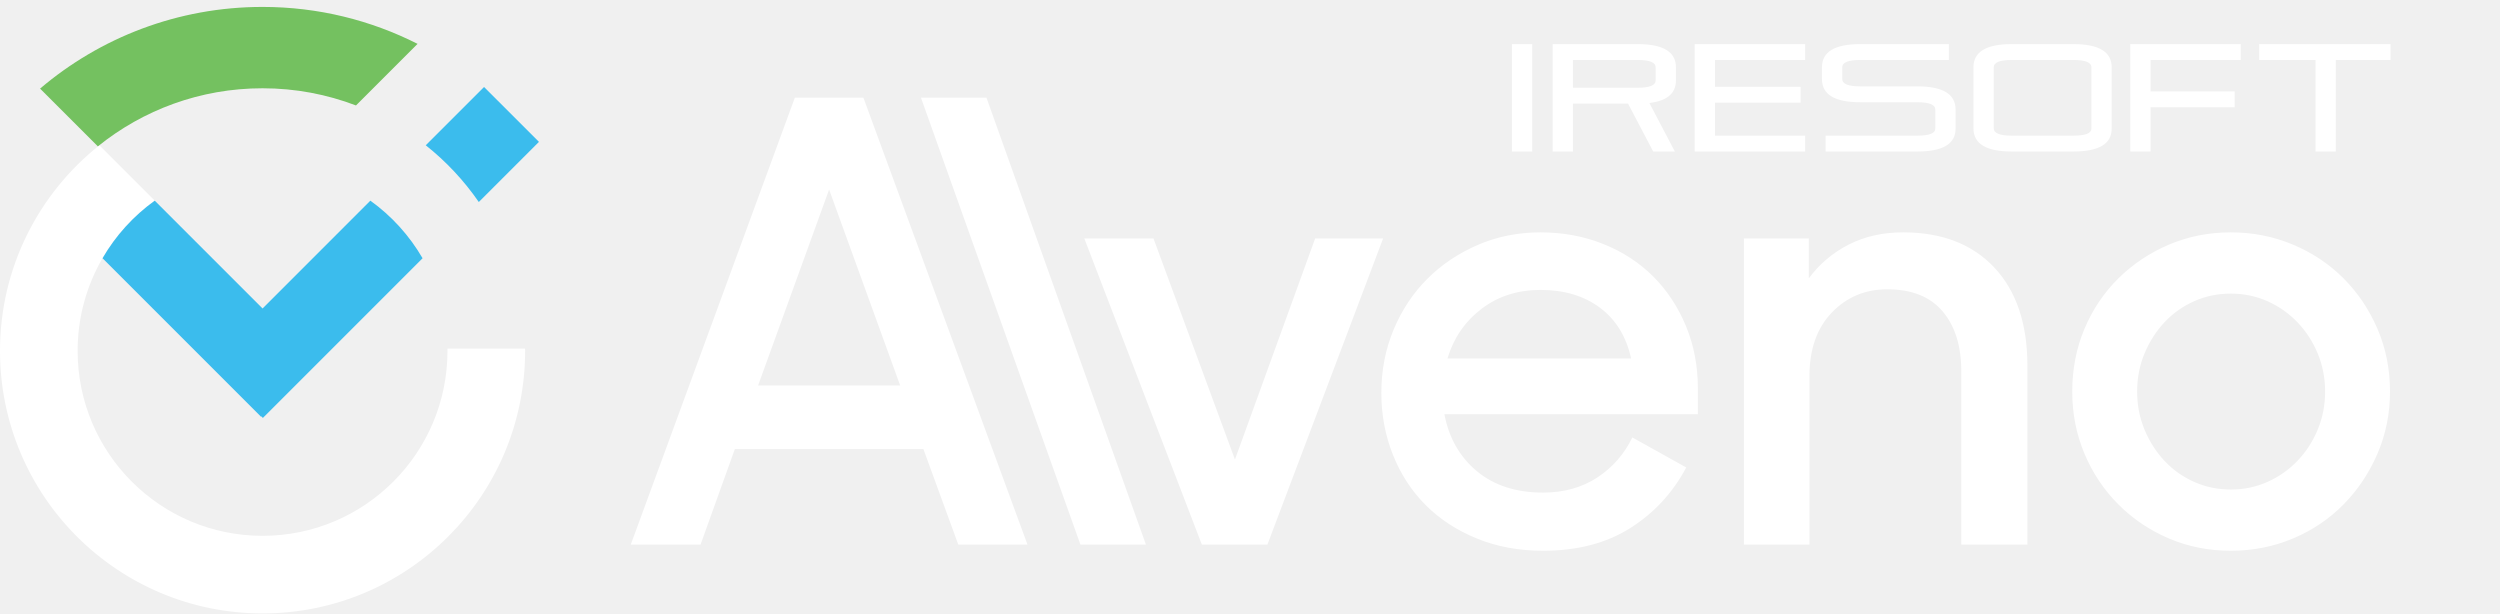
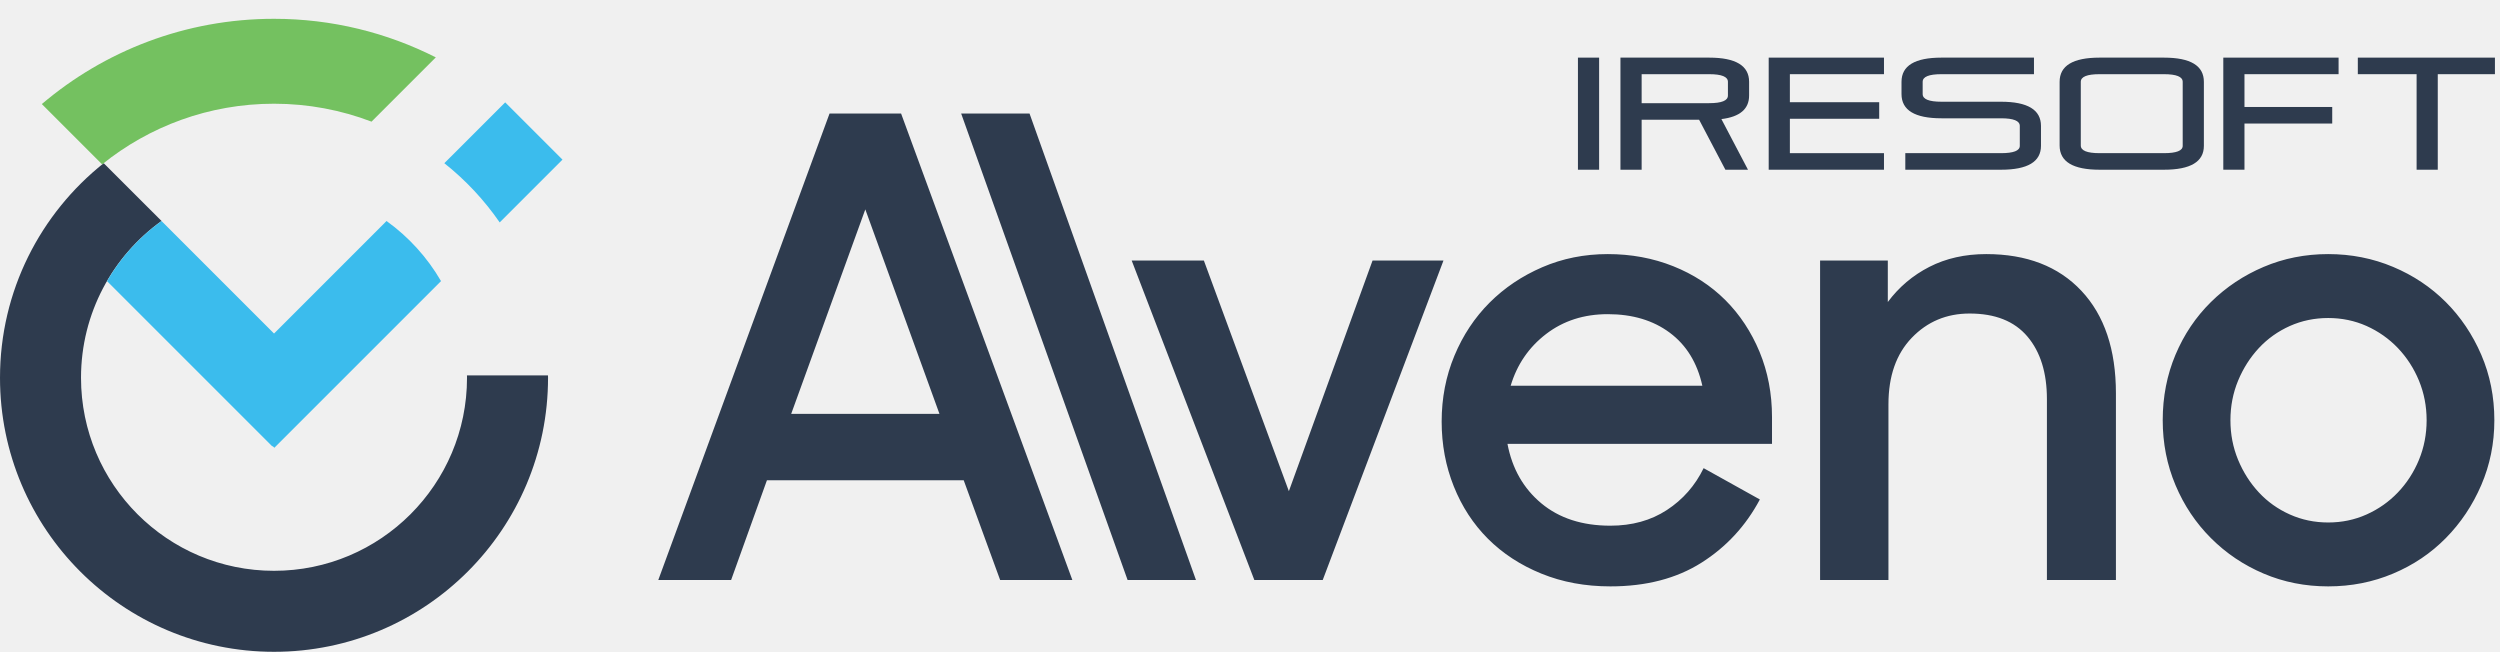
- <svg xmlns="http://www.w3.org/2000/svg" width="100%" height="100%" viewBox="0 0 900 221" version="1.1" xml:space="preserve" xmlnsSerif="http://www.serif.com/" style="fill-rule:evenodd;clip-rule:evenodd;stroke-linejoin:round;stroke-miterlimit:2;">
+ <svg xmlns="http://www.w3.org/2000/svg" width="100%" height="100%" viewBox="0 0 863 225" version="1.1" xml:space="preserve" xmlnsSerif="http://www.serif.com/" style="fill-rule:evenodd;clip-rule:evenodd;stroke-linejoin:round;stroke-miterlimit:2;">
  <g>
-     <rect x="544.292" y="15.879" width="7.308" height="38.667" style="fill:#fff;fill-rule:nonzero;" />
-     <path d="M558.958,54.546l0,-38.667l30.596,0c9.188,0 13.783,2.784 13.783,8.35l0,4.721c0,4.654 -3.183,7.358 -9.558,8.129l9.171,17.467l-7.796,-0l-9.062,-17.246l-19.825,-0l-0,17.246l-7.309,-0Zm7.309,-32.954l-0,9.996l23.287,-0c4.321,-0 6.475,-0.88 6.475,-2.638l0,-4.721c0,-1.758 -2.154,-2.637 -6.475,-2.637l-23.287,-0Z" style="fill:#fff;fill-rule:nonzero;" />
-     <path d="M617.396,36.971l-0,11.862l32.462,0l0,5.713l-39.766,-0l-0,-38.667l39.766,0l0,5.713l-32.462,-0l-0,9.666l30.816,0l0,5.713l-30.816,-0Z" style="fill:#fff;fill-rule:nonzero;" />
-     <path d="M690.229,31.092c9.192,-0 13.783,2.783 13.783,8.35l0,6.866c0,5.492 -4.591,8.238 -13.783,8.238l-33.012,-0l-0,-5.713l33.012,0c4.325,0 6.479,-0.841 6.479,-2.525l0,-6.866c0,-1.759 -2.154,-2.634 -6.479,-2.634l-20.546,0c-9.187,0 -13.779,-2.783 -13.779,-8.35l0,-4.229c0,-5.566 4.592,-8.35 13.779,-8.35l31.917,0l0,5.713l-31.917,-0c-4.316,-0 -6.479,0.879 -6.479,2.637l0,4.229c0,1.754 2.163,2.634 6.479,2.634l20.546,-0Z" style="fill:#fff;fill-rule:nonzero;" />
-     <path d="M710.442,24.229c-0,-5.566 4.595,-8.35 13.787,-8.35l22.188,0c9.196,0 13.787,2.784 13.787,8.35l0,22.079c0,5.492 -4.591,8.238 -13.787,8.238l-22.188,-0c-9.192,-0 -13.787,-2.783 -13.787,-8.35l-0,-21.967Zm35.975,24.604c4.321,0 6.483,-0.841 6.483,-2.525l-0,-22.079c-0,-1.758 -2.162,-2.637 -6.483,-2.637l-22.188,-0c-4.321,-0 -6.483,0.879 -6.483,2.637l-0,21.967c-0,1.758 2.162,2.637 6.483,2.637l22.188,0Z" style="fill:#fff;fill-rule:nonzero;" />
-     <path d="M774.208,38.617l0,15.925l-7.304,-0l0,-38.663l39.767,0l-0,5.713l-32.463,-0l0,11.312l30.267,0l0,5.713l-30.267,-0Z" style="fill:#fff;fill-rule:nonzero;" />
-     <path d="M813.308,15.879l47.292,0l0,5.713l-19.717,-0l0,32.954l-7.3,-0l0,-32.954l-20.275,-0l0,-5.713Z" style="fill:#fff;fill-rule:nonzero;" />
-     <path d="M161.075,125.496c0.004,0.271 0.017,0.546 0.017,0.817c-0,36.77 -29.804,66.583 -66.571,66.583c-36.771,-0 -66.575,-29.813 -66.575,-66.583c-0,-22.284 10.958,-42 27.771,-54.084l-19.95,-19.933c-21.784,17.325 -35.767,44.029 -35.767,74.017c-0,52.208 42.312,94.52 94.521,94.52c52.196,0 94.521,-42.312 94.521,-94.52c-0,-0.271 -0.021,-0.546 -0.021,-0.817l-27.946,-0Zm125.067,-90.329l-59.071,160.895l25.121,0l12.35,-34.387l67.883,0l12.562,34.387l24.909,0l-59.071,-160.895l-24.683,-0Zm-13.225,103.591l25.562,-70.529l25.575,70.529l-51.137,0Zm58.625,-103.591l57.408,160.895l23.583,0l-57.404,-160.895l-23.587,-0Zm141.908,50.691l-28.871,79.571l-29.321,-79.571l-24.9,0l42.313,110.204l23.591,0l41.655,-110.204l-24.467,0Zm121.696,13.663c-4.996,-4.988 -10.988,-8.888 -17.963,-11.684c-6.987,-2.787 -14.512,-4.187 -22.591,-4.187c-8.088,0 -15.617,1.512 -22.596,4.525c-6.984,3.013 -13.042,7.088 -18.183,12.225c-5.146,5.154 -9.184,11.242 -12.126,18.3c-2.937,7.05 -4.404,14.625 -4.404,22.704c0,7.933 1.392,15.388 4.188,22.367c2.792,6.983 6.721,13.008 11.787,18.075c5.075,5.071 11.209,9.079 18.404,12.012c7.205,2.942 15.138,4.413 23.809,4.413c12.346,-0 22.817,-2.721 31.412,-8.159c8.592,-5.433 15.313,-12.708 20.163,-21.82l-19.396,-10.805c-2.938,6.03 -7.158,10.838 -12.671,14.442c-5.512,3.604 -12.012,5.404 -19.508,5.404c-9.7,0 -17.629,-2.575 -23.809,-7.716c-6.166,-5.142 -10.062,-11.975 -11.675,-20.5l91.246,-0l0,-9.255c0,-8.083 -1.429,-15.574 -4.291,-22.491c-2.871,-6.9 -6.8,-12.85 -11.796,-17.85Zm-74.054,29.537c2.195,-7.345 6.279,-13.3 12.229,-17.854c5.95,-4.554 13.037,-6.833 21.271,-6.833c8.516,-0 15.645,2.133 21.375,6.396c5.729,4.258 9.479,10.354 11.241,18.291l-66.116,0Zm164.033,-45.408c-7.35,0 -13.887,1.479 -19.621,4.413c-5.729,2.937 -10.504,6.983 -14.325,12.12l0,-14.325l-23.362,0l-0,110.204l23.583,0l-0,-60.612c-0,-9.7 2.679,-17.333 8.042,-22.921c5.362,-5.583 12.021,-8.379 19.945,-8.379c8.821,0 15.471,2.642 19.955,7.942c4.479,5.279 6.721,12.491 6.721,21.595l-0,62.375l23.804,0l-0,-64.358c-0,-15.129 -3.971,-26.925 -11.904,-35.379c-7.934,-8.446 -18.884,-12.675 -32.838,-12.675Zm158.521,16.533c-5.142,-5.137 -11.2,-9.183 -18.179,-12.12c-6.984,-2.934 -14.442,-4.413 -22.375,-4.413c-7.938,0 -15.359,1.479 -22.263,4.413c-6.904,2.937 -12.971,6.983 -18.179,12.12c-5.221,5.146 -9.3,11.209 -12.238,18.184c-2.941,6.983 -4.404,14.516 -4.404,22.6c0,7.933 1.463,15.387 4.404,22.366c2.938,6.984 7.017,13.079 12.238,18.292c5.208,5.217 11.275,9.3 18.179,12.233c6.904,2.942 14.325,4.413 22.263,4.413c7.933,-0 15.391,-1.471 22.375,-4.413c6.979,-2.933 13.037,-7.016 18.179,-12.233c5.146,-5.213 9.225,-11.308 12.237,-18.292c3.009,-6.979 4.517,-14.433 4.517,-22.366c0,-8.084 -1.508,-15.617 -4.517,-22.6c-3.012,-6.975 -7.091,-13.038 -12.237,-18.184Zm-9.254,54.446c-1.763,4.259 -4.184,8.008 -7.271,11.238c-3.092,3.237 -6.696,5.766 -10.804,7.604c-4.117,1.841 -8.525,2.758 -13.225,2.758c-4.704,0 -9.113,-0.917 -13.225,-2.758c-4.113,-1.838 -7.679,-4.367 -10.688,-7.604c-3.016,-3.23 -5.4,-6.979 -7.166,-11.238c-1.767,-4.262 -2.646,-8.821 -2.646,-13.662c-0,-4.85 0.879,-9.409 2.646,-13.675c1.766,-4.255 4.15,-8 7.166,-11.238c3.009,-3.229 6.575,-5.762 10.688,-7.608c4.112,-1.829 8.521,-2.746 13.225,-2.746c4.7,0 9.108,0.917 13.225,2.746c4.108,1.846 7.712,4.379 10.804,7.608c3.087,3.238 5.508,6.983 7.271,11.238c1.758,4.266 2.646,8.825 2.646,13.675c-0,4.841 -0.888,9.4 -2.646,13.662Z" style="fill:#fff;fill-rule:nonzero;" />
-     <path d="M172.367,72.725c-5.321,-7.721 -11.767,-14.6 -19.1,-20.425l20.991,-20.983l19.763,19.754l-21.654,21.654Zm-77.73,77.729l-0.583,-0.575l-0.121,0.113l-57.025,-57.025c4.742,-8.167 11.163,-15.234 18.8,-20.729l38.813,38.816l38.808,-38.816c7.642,5.495 14.059,12.562 18.796,20.729l-57.488,57.487Z" style="fill:#3bbced;fill-rule:nonzero;" />
-     <path d="M128.158,37.963c-10.454,-3.984 -21.787,-6.184 -33.637,-6.184c-22.454,0 -43.079,7.838 -59.288,20.917l-20.804,-20.8c21.592,-18.338 49.546,-29.404 80.092,-29.404c20.083,-0 39.033,4.812 55.808,13.3l-22.171,22.171Z" style="fill:#74c160;fill-rule:nonzero;" />
+     <rect x="544.704" y="19.892" width="7.312" height="38.696" style="fill:#2e3b4e;fill-rule:nonzero;" />
+     <path d="M559.379,58.588l0,-38.696l30.621,-0c9.192,-0 13.792,2.783 13.792,8.354l-0,4.725c-0,4.658 -3.184,7.366 -9.563,8.137l9.175,17.48l-7.8,-0l-9.071,-17.259l-19.837,0l-0,17.259l-7.317,-0Zm7.317,-32.98l-0,10.005l23.304,-0c4.325,-0 6.479,-0.88 6.479,-2.642l0,-4.725c0,-1.759 -2.154,-2.638 -6.479,-2.638l-23.304,0Z" style="fill:#2e3b4e;fill-rule:nonzero;" />
+     <path d="M617.863,41l-0,11.871l32.487,-0l-0,5.717l-39.796,-0l0,-38.696l39.796,-0l-0,5.716l-32.487,0l-0,9.675l30.837,0l0,5.717l-30.837,0Z" style="fill:#2e3b4e;fill-rule:nonzero;" />
+     <path d="M690.75,35.117c9.2,-0 13.796,2.783 13.796,8.354l-0,6.871c-0,5.496 -4.596,8.246 -13.796,8.246l-33.038,-0l0,-5.717l33.038,-0c4.329,-0 6.483,-0.842 6.483,-2.529l0,-6.871c0,-1.758 -2.154,-2.634 -6.483,-2.634l-20.562,0c-9.192,0 -13.788,-2.787 -13.788,-8.358l-0,-4.233c-0,-5.571 4.596,-8.354 13.788,-8.354l31.941,-0l0,5.716l-31.941,0c-4.317,0 -6.484,0.879 -6.484,2.638l0,4.233c0,1.754 2.167,2.638 6.484,2.638l20.562,-0Z" style="fill:#2e3b4e;fill-rule:nonzero;" />
+     <path d="M710.979,28.246c0,-5.571 4.6,-8.354 13.796,-8.354l22.204,-0c9.204,-0 13.8,2.783 13.8,8.354l0,22.096c0,5.496 -4.596,8.246 -13.8,8.246l-22.204,-0c-9.196,-0 -13.796,-2.788 -13.796,-8.359l0,-21.983Zm36,24.625c4.325,-0 6.488,-0.842 6.488,-2.529l-0,-22.096c-0,-1.759 -2.163,-2.638 -6.488,-2.638l-22.204,0c-4.325,0 -6.487,0.879 -6.487,2.638l-0,21.983c-0,1.763 2.162,2.642 6.487,2.642l22.204,-0Z" style="fill:#2e3b4e;fill-rule:nonzero;" />
+     <path d="M774.792,42.646l-0,15.937l-7.309,0l0,-38.691l39.796,-0l0,5.716l-32.487,0l-0,11.321l30.291,0l0,5.717l-30.291,-0Z" style="fill:#2e3b4e;fill-rule:nonzero;" />
+     <path d="M813.921,19.892l47.329,-0l-0,5.716l-19.733,0l-0,32.98l-7.305,-0l0,-32.98l-20.291,0l-0,-5.716Z" style="fill:#2e3b4e;fill-rule:nonzero;" />
+     <path d="M161.196,129.592c0.004,0.27 0.017,0.545 0.017,0.816c-0,36.8 -29.825,66.634 -66.621,66.634c-36.8,-0 -66.625,-29.834 -66.625,-66.634c-0,-22.3 10.966,-42.033 27.791,-54.125l-19.966,-19.95c-21.796,17.342 -35.792,44.063 -35.792,74.075c0,52.246 42.346,94.592 94.592,94.592c52.237,0 94.591,-42.346 94.591,-94.592c0,-0.271 -0.021,-0.546 -0.021,-0.816l-27.966,-0Zm125.162,-90.4l-59.116,161.021l25.141,-0l12.359,-34.417l67.933,-0l12.571,34.417l24.929,-0l-59.117,-161.021l-24.7,-0Zm-13.237,103.671l25.583,-70.584l25.596,70.584l-51.179,-0Zm58.671,-103.671l57.45,161.021l23.604,-0l-57.45,-161.021l-23.604,-0Zm142.016,50.733l-28.891,79.629l-29.346,-79.629l-24.917,0l42.342,110.288l23.612,-0l41.684,-110.288l-24.484,0Zm121.788,13.671c-5,-4.992 -10.996,-8.896 -17.975,-11.692c-6.996,-2.791 -14.525,-4.192 -22.613,-4.192c-8.091,0 -15.625,1.513 -22.612,4.53c-6.988,3.016 -13.05,7.091 -18.196,12.233c-5.15,5.158 -9.192,11.25 -12.133,18.317c-2.942,7.054 -4.409,14.633 -4.409,22.721c0,7.937 1.392,15.395 4.192,22.383c2.792,6.987 6.725,13.016 11.796,18.087c5.079,5.075 11.217,9.088 18.416,12.021c7.213,2.946 15.15,4.417 23.83,4.417c12.354,-0 22.833,-2.725 31.433,-8.167c8.6,-5.437 15.325,-12.716 20.179,-21.837l-19.412,-10.809c-2.938,6.034 -7.163,10.842 -12.68,14.45c-5.516,3.609 -12.02,5.409 -19.52,5.409c-9.709,-0 -17.646,-2.575 -23.83,-7.721c-6.17,-5.146 -10.07,-11.984 -11.683,-20.517l91.317,0l-0,-9.262c-0,-8.088 -1.434,-15.584 -4.296,-22.509c-2.875,-6.904 -6.804,-12.858 -11.804,-17.862Zm-74.113,29.558c2.2,-7.35 6.288,-13.308 12.242,-17.866c5.954,-4.559 13.046,-6.838 21.283,-6.838c8.525,-0 15.659,2.133 21.392,6.4c5.733,4.262 9.488,10.363 11.25,18.304l-66.167,0Zm164.159,-45.442c-7.354,0 -13.896,1.48 -19.634,4.417c-5.737,2.938 -10.512,6.988 -14.337,12.129l-0,-14.333l-23.379,0l-0,110.288l23.6,-0l-0,-60.659c-0,-9.708 2.679,-17.35 8.045,-22.942c5.367,-5.587 12.034,-8.383 19.963,-8.383c8.829,0 15.483,2.642 19.971,7.946c4.479,5.283 6.725,12.504 6.725,21.613l-0,62.425l23.821,-0l-0,-64.409c-0,-15.142 -3.975,-26.946 -11.913,-35.408c-7.937,-8.45 -18.896,-12.684 -32.862,-12.684Zm158.641,16.546c-5.145,-5.141 -11.208,-9.191 -18.191,-12.129c-6.992,-2.937 -14.455,-4.417 -22.396,-4.417c-7.942,0 -15.367,1.48 -22.279,4.417c-6.909,2.938 -12.979,6.988 -18.192,12.129c-5.225,5.15 -9.308,11.217 -12.246,18.196c-2.946,6.992 -4.408,14.529 -4.408,22.621c-0,7.937 1.462,15.396 4.408,22.383c2.938,6.988 7.021,13.088 12.246,18.305c5.213,5.22 11.283,9.308 18.192,12.241c6.912,2.946 14.337,4.417 22.279,4.417c7.941,-0 15.404,-1.471 22.396,-4.417c6.983,-2.933 13.046,-7.021 18.191,-12.241c5.15,-5.217 9.23,-11.317 12.246,-18.305c3.013,-6.987 4.521,-14.446 4.521,-22.383c-0,-8.092 -1.508,-15.629 -4.521,-22.621c-3.016,-6.979 -7.096,-13.046 -12.246,-18.196Zm-9.262,54.488c-1.763,4.262 -4.188,8.012 -7.275,11.246c-3.096,3.241 -6.7,5.77 -10.813,7.608c-4.121,1.846 -8.533,2.762 -13.237,2.762c-4.704,0 -9.117,-0.916 -13.234,-2.762c-4.116,-1.838 -7.683,-4.367 -10.695,-7.608c-3.017,-3.234 -5.404,-6.984 -7.171,-11.246c-1.767,-4.267 -2.65,-8.829 -2.65,-13.671c-0,-4.854 0.883,-9.417 2.65,-13.687c1.767,-4.259 4.154,-8.005 7.171,-11.246c3.012,-3.234 6.579,-5.767 10.695,-7.613c4.117,-1.833 8.53,-2.75 13.234,-2.75c4.704,0 9.116,0.917 13.237,2.75c4.113,1.846 7.717,4.379 10.813,7.613c3.087,3.241 5.512,6.987 7.275,11.246c1.758,4.27 2.65,8.833 2.65,13.687c-0,4.842 -0.892,9.404 -2.65,13.671Z" style="fill:#2e3b4e;fill-rule:nonzero;" />
+     <path d="M172.496,76.779c-5.325,-7.725 -11.775,-14.608 -19.113,-20.442l21.009,-20.995l19.775,19.766l-21.671,21.671Zm-77.788,77.788l-0.583,-0.575l-0.121,0.112l-57.067,-57.067c4.746,-8.175 11.171,-15.245 18.813,-20.745l38.842,38.845l38.837,-38.845c7.65,5.5 14.071,12.57 18.813,20.745l-57.534,57.53Z" style="fill:#3bbced;fill-rule:nonzero;" />
+     <path d="M128.254,41.992c-10.462,-3.988 -21.804,-6.188 -33.662,-6.188c-22.471,0 -43.113,7.842 -59.334,20.934l-20.816,-20.817c21.608,-18.354 49.583,-29.429 80.15,-29.429c20.1,-0 39.062,4.816 55.85,13.312l-22.188,22.188Z" style="fill:#74c160;fill-rule:nonzero;" />
  </g>
</svg>
